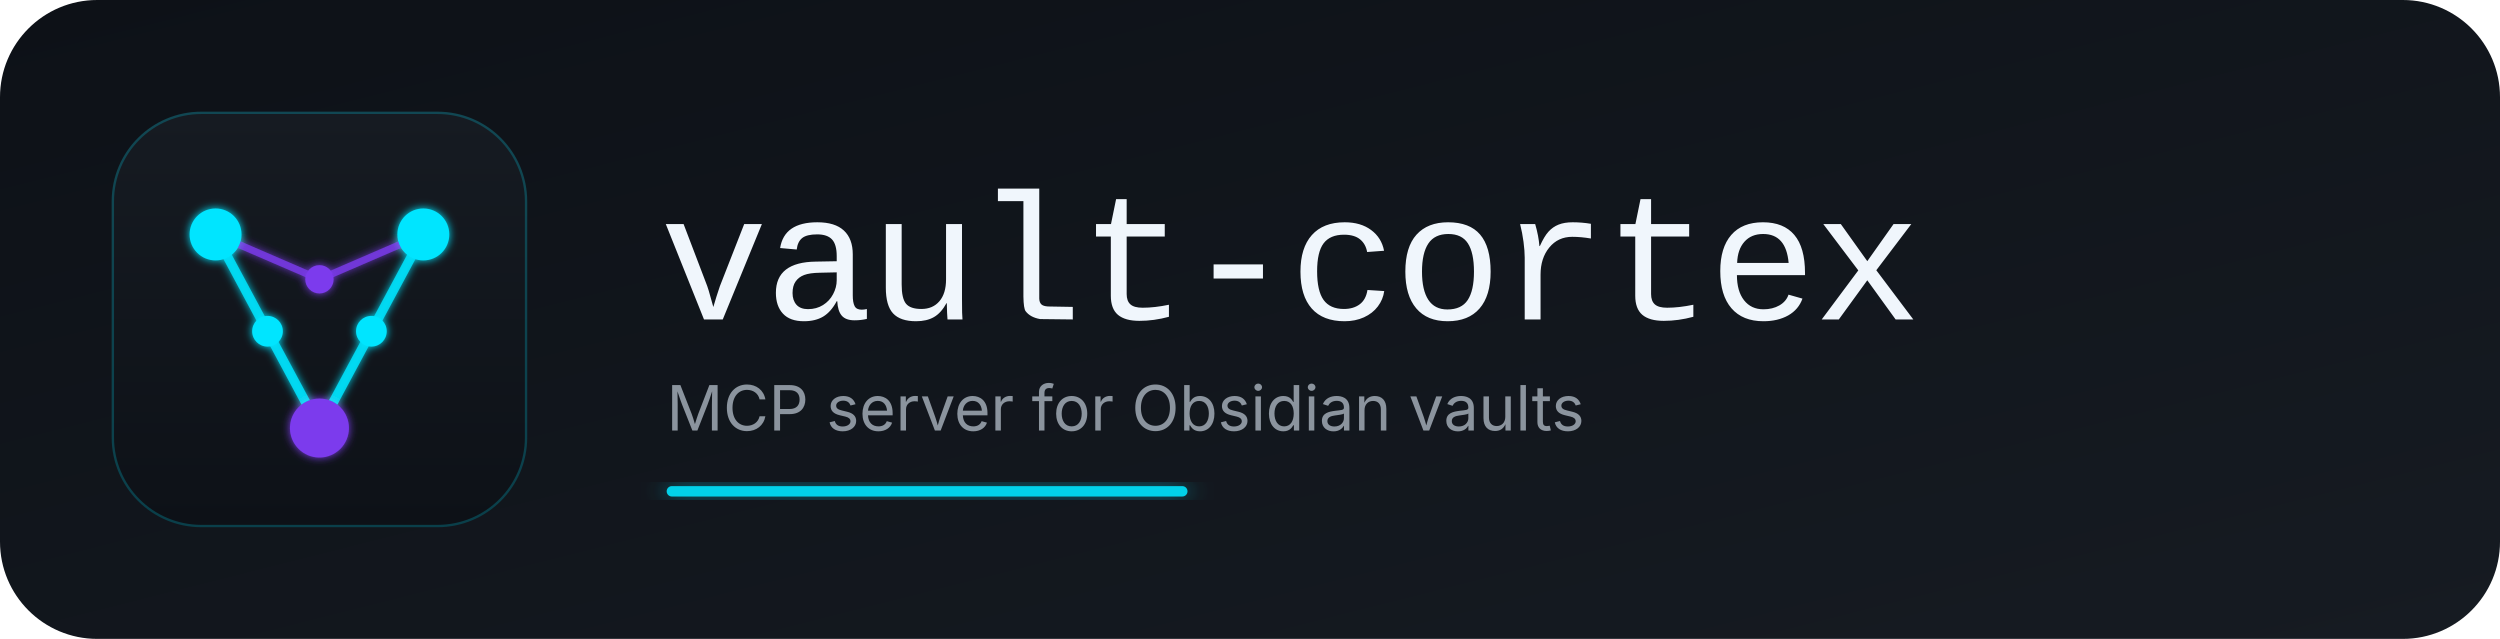
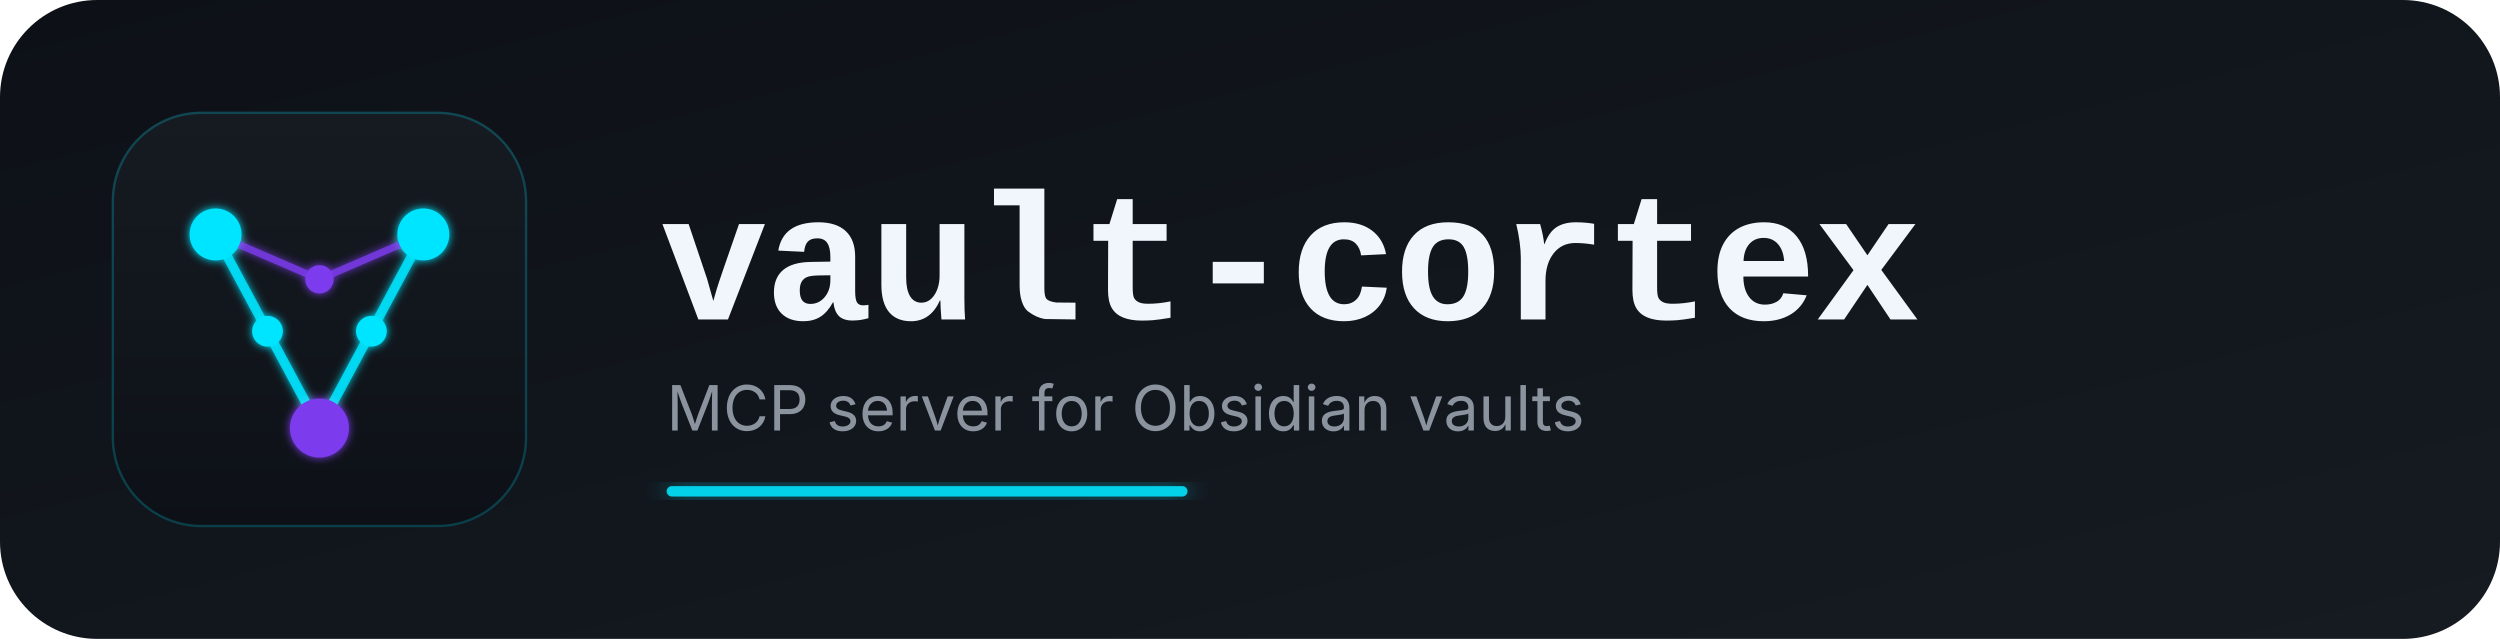
<svg xmlns="http://www.w3.org/2000/svg" width="720" height="184" viewBox="0 0 720 184" fill="none">
  <defs>
    <linearGradient id="bgGrad" x1="0" y1="0" x2="1" y2="1">
      <stop offset="0" stop-color="#0d1117" />
      <stop offset="1" stop-color="#161b22" />
    </linearGradient>
    <linearGradient id="tileGrad" x1="0" y1="0" x2="0" y2="1">
      <stop offset="0" stop-color="#161b22" />
      <stop offset="1" stop-color="#0d1117" />
    </linearGradient>
    <filter id="glow" x="-30%" y="-30%" width="160%" height="160%">
      <feGaussianBlur in="SourceGraphic" stdDeviation="3.5" result="blur" />
      <feMerge>
        <feMergeNode in="blur" />
        <feMergeNode in="SourceGraphic" />
      </feMerge>
    </filter>
  </defs>
  <rect x="0" y="0" width="720" height="184" rx="28" fill="url(#bgGrad)" />
  <g transform="translate(24,24) scale(0.34)">
    <rect x="24" y="24" width="352" height="352" rx="76" fill="url(#tileGrad)" />
    <rect x="25" y="25" width="350" height="350" rx="75" fill="none" stroke="#00e5ff" stroke-width="2" opacity="0.22" />
    <g filter="url(#glow)" stroke-linecap="round">
      <line x1="112" y1="128" x2="156" y2="210" stroke="#00e5ff" stroke-width="8" opacity="0.85" />
      <line x1="156" y1="210" x2="200" y2="292" stroke="#00e5ff" stroke-width="8" opacity="0.85" />
      <line x1="288" y1="128" x2="244" y2="210" stroke="#00e5ff" stroke-width="8" opacity="0.85" />
      <line x1="244" y1="210" x2="200" y2="292" stroke="#00e5ff" stroke-width="8" opacity="0.85" />
      <line x1="112" y1="128" x2="200" y2="166" stroke="#7c3aed" stroke-width="6" opacity="0.8" />
      <line x1="288" y1="128" x2="200" y2="166" stroke="#7c3aed" stroke-width="6" opacity="0.8" />
      <circle cx="112" cy="128" r="22" fill="#00e5ff" />
      <circle cx="288" cy="128" r="22" fill="#00e5ff" />
      <circle cx="156" cy="210" r="13" fill="#00e5ff" />
      <circle cx="244" cy="210" r="13" fill="#00e5ff" />
      <circle cx="200" cy="166" r="12" fill="#7c3aed" />
      <circle cx="200" cy="292" r="25" fill="#7c3aed" />
    </g>
  </g>
-   <text x="190" y="92" font-family="'JetBrains Mono', 'Fira Code', 'SF Mono', 'Courier New', monospace" font-size="52" font-weight="500" fill="#f0f6fc" letter-spacing="-1">vault-cortex</text>
+   <text x="190" y="92" font-family="'JetBrains Mono', 'Fira Code', 'SF Mono', 'Courier New', monospace" font-size="52" font-weight="600" fill="#f0f6fc" letter-spacing="-1">vault-cortex</text>
  <text x="192" y="124" font-family="'Inter', -apple-system, sans-serif" font-size="18" font-weight="400" fill="#8b949e">MCP server for Obsidian vaults</text>
  <rect x="192" y="140" width="150" height="3" rx="1.5" fill="#00e5ff" filter="url(#glow)" opacity="0.9" />
</svg>
